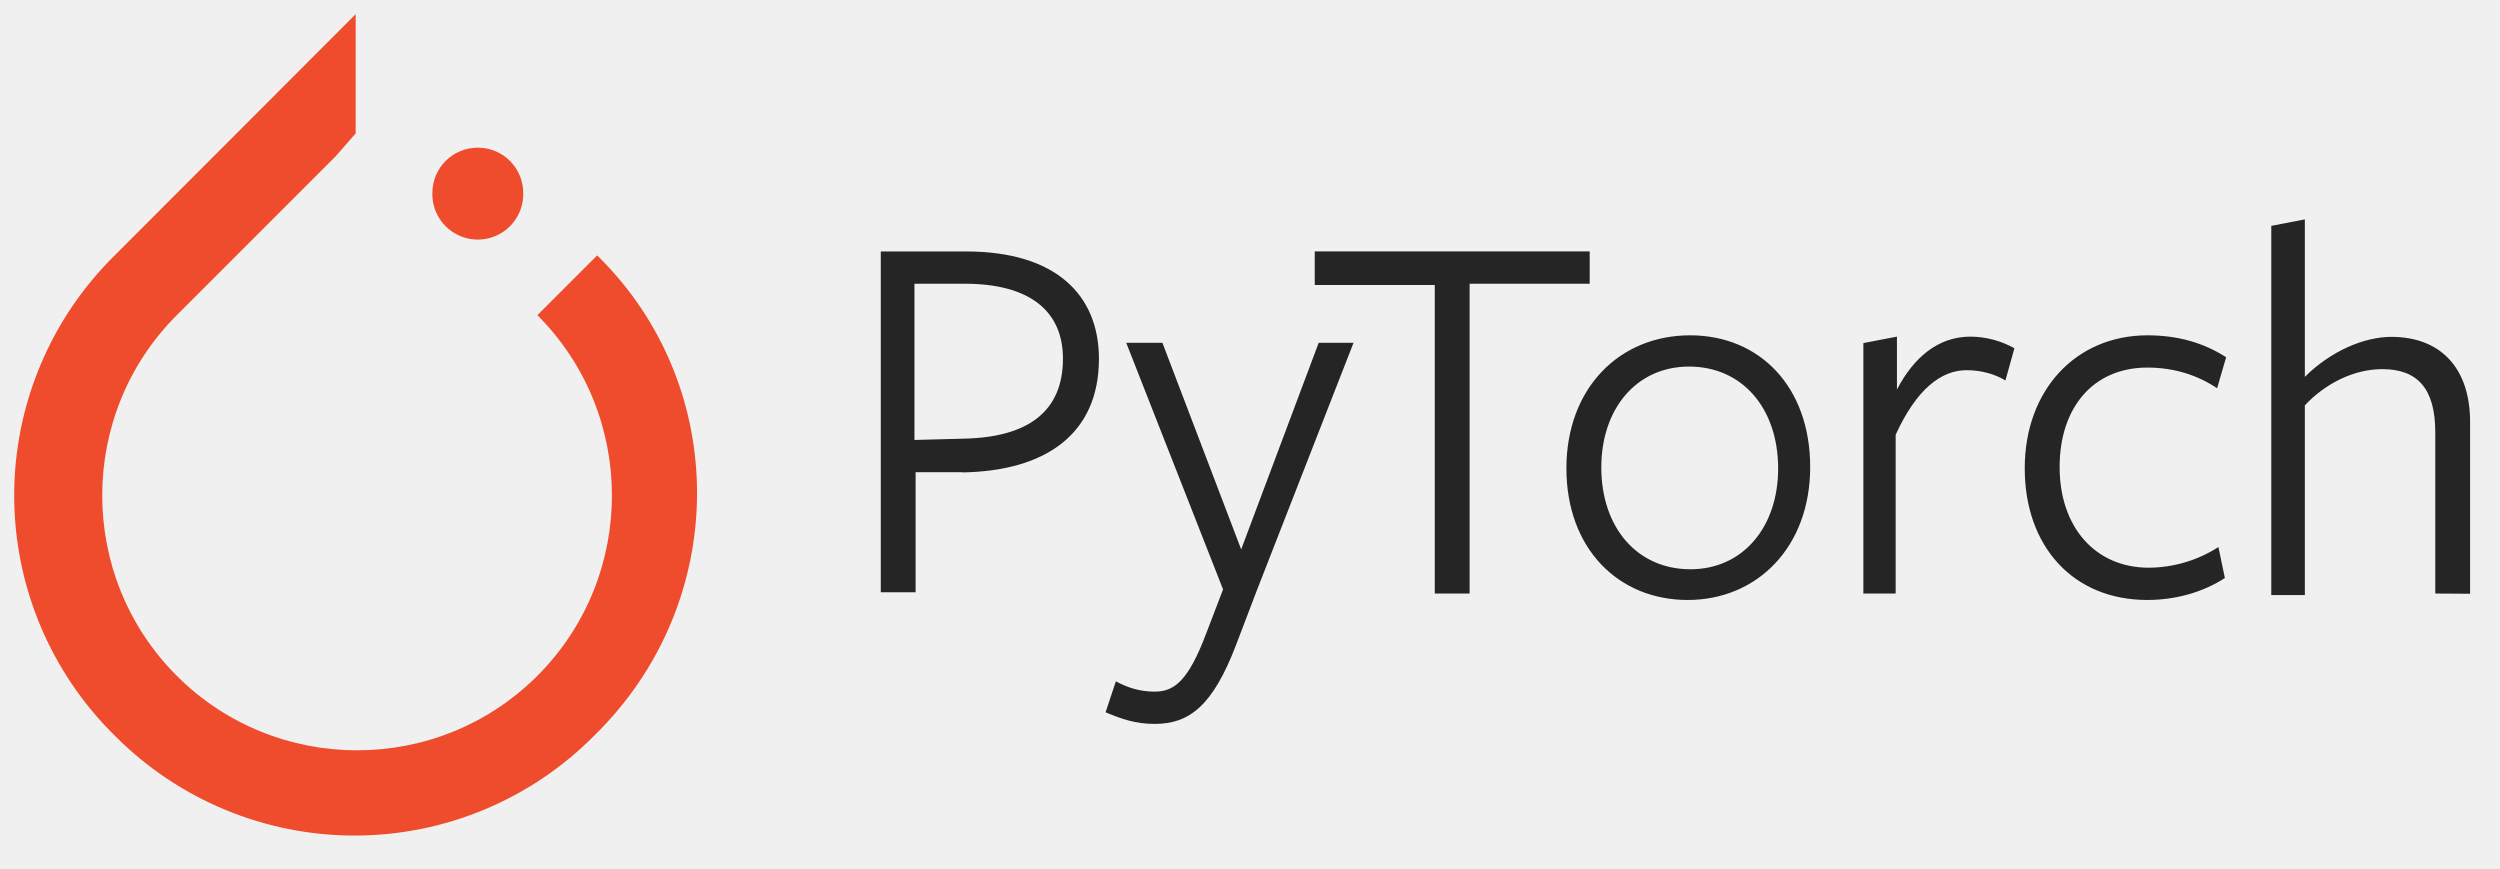
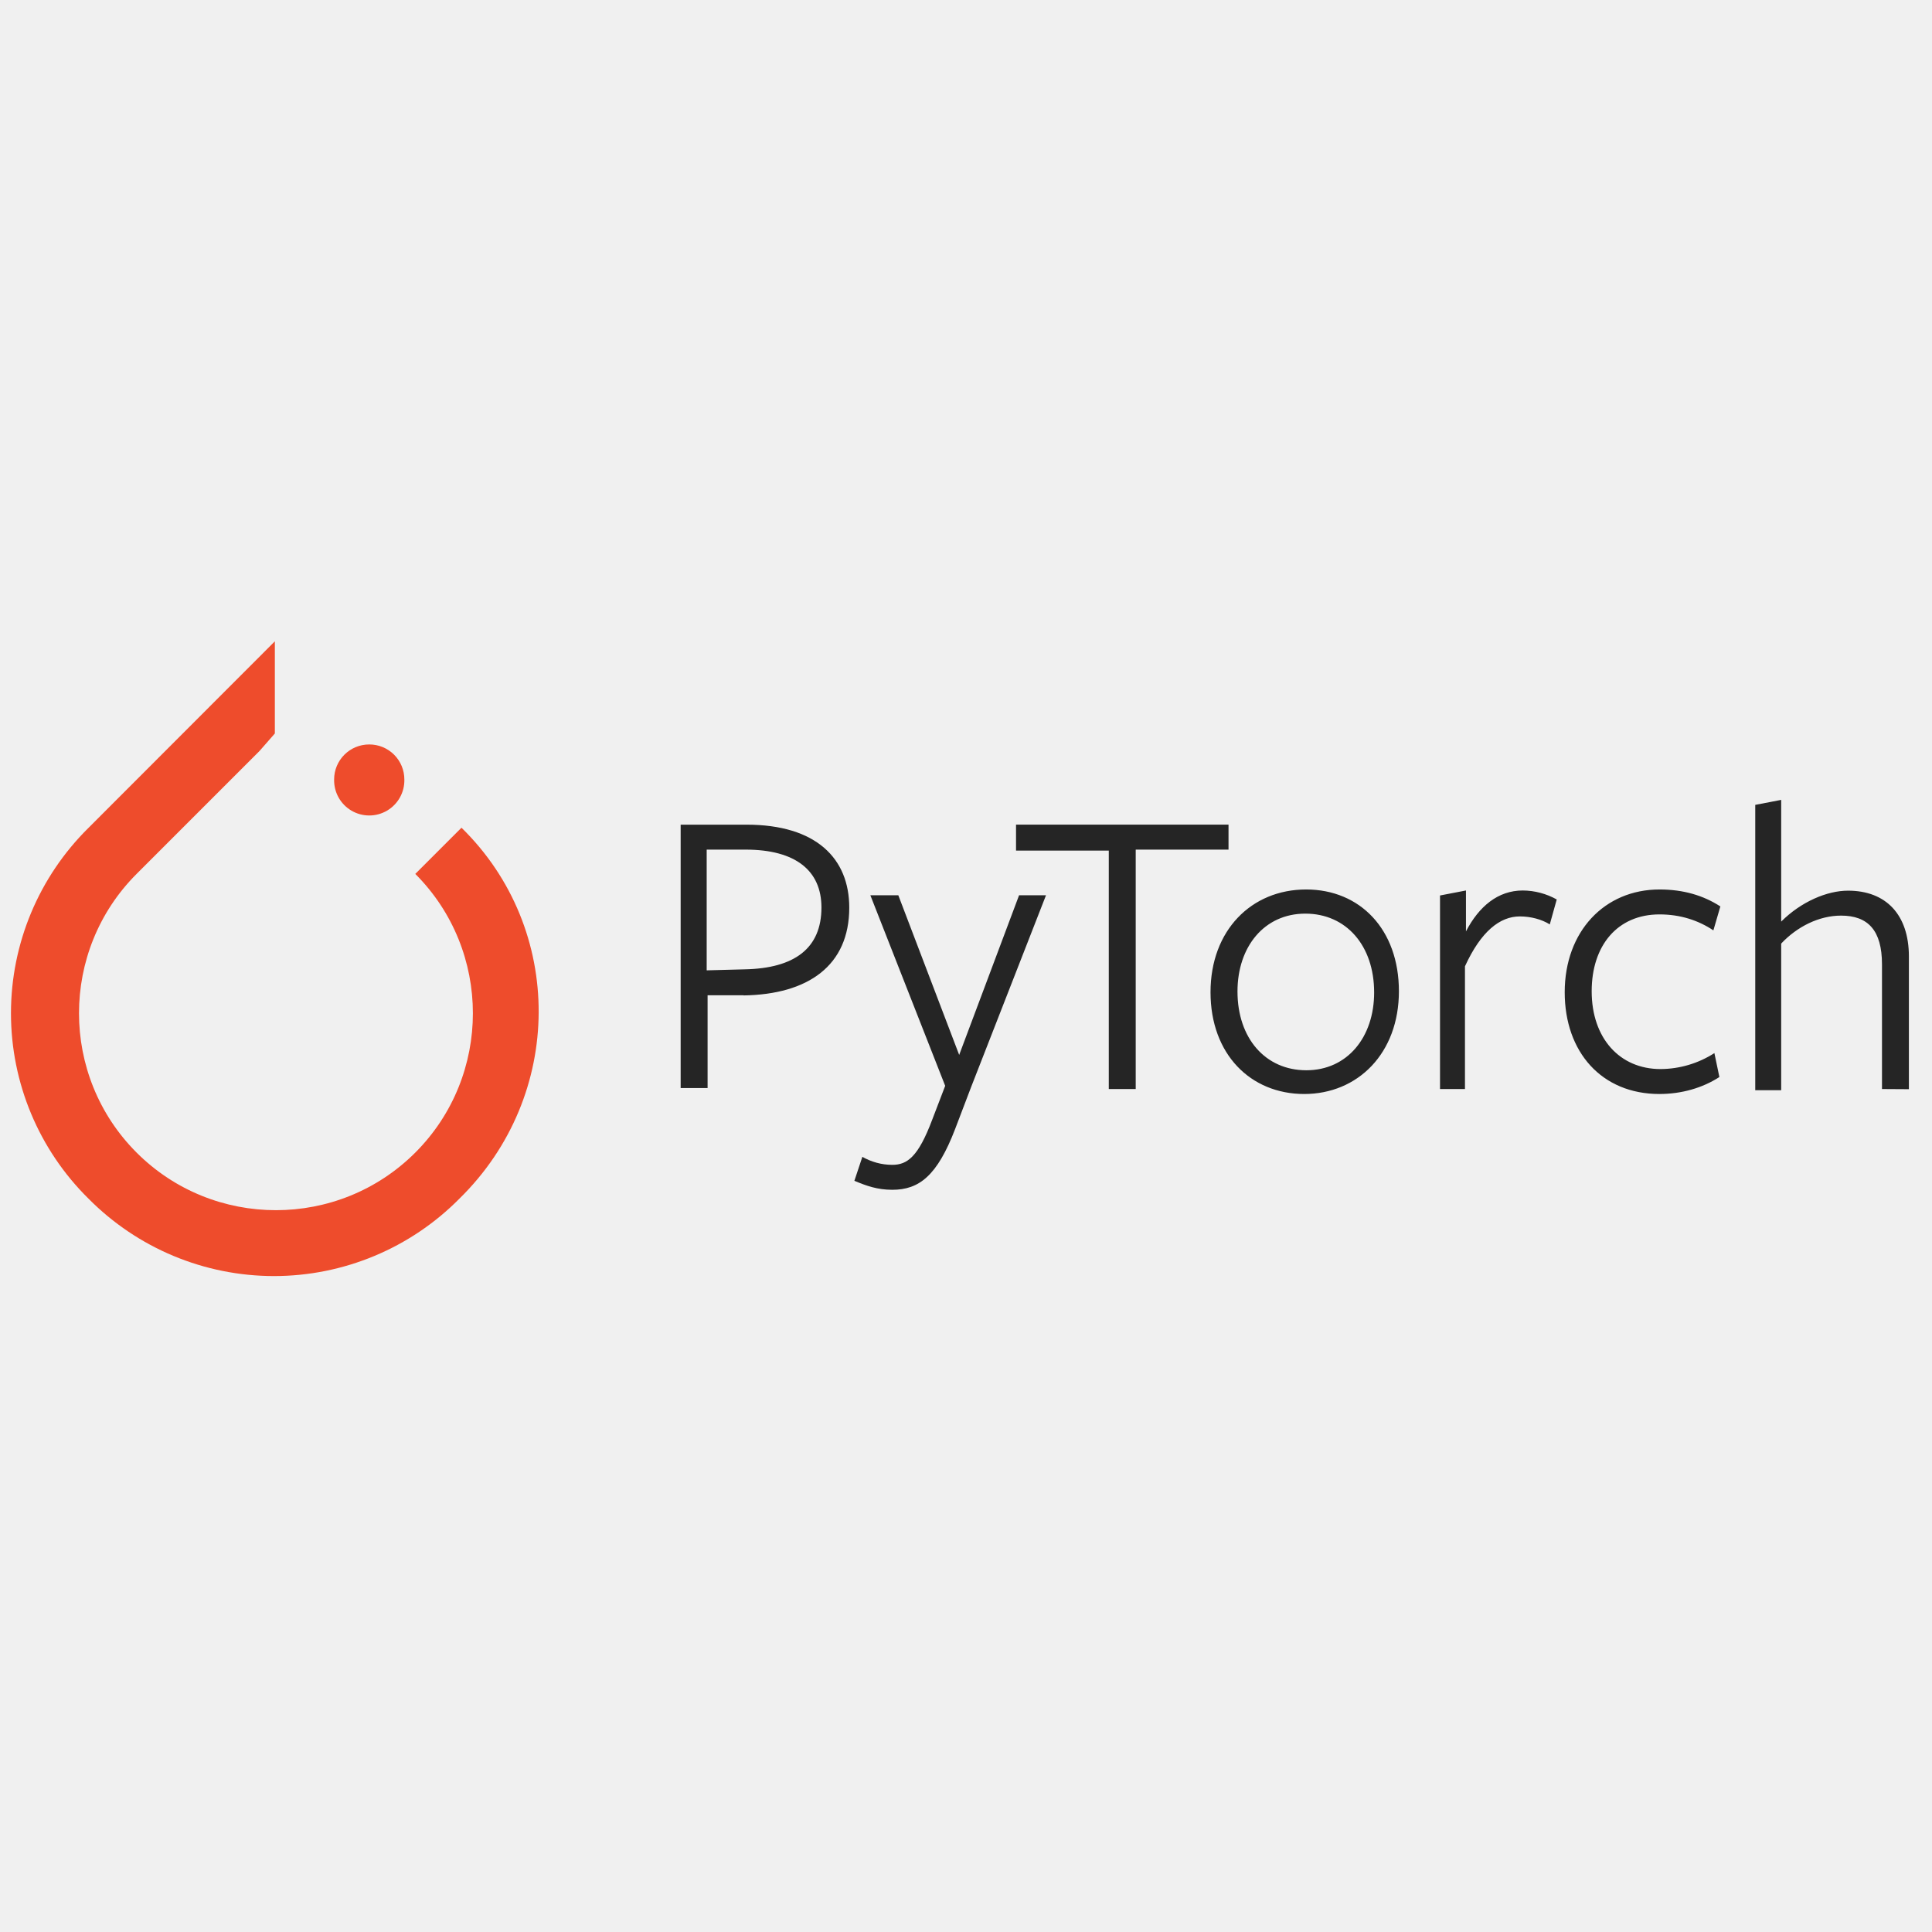
- <svg xmlns="http://www.w3.org/2000/svg" xmlns:xlink="http://www.w3.org/1999/xlink" viewBox="0 0 107.108 37.217" fill="#fff" fill-rule="evenodd" stroke="#000" stroke-linecap="round" stroke-linejoin="round">
+ <svg xmlns="http://www.w3.org/2000/svg" xmlns:xlink="http://www.w3.org/1999/xlink" width="8" height="8" viewBox="0 0 107.108 37.217" fill="#fff" fill-rule="evenodd" stroke="#000" stroke-linecap="round" stroke-linejoin="round">
  <use xlink:href="#A" x=".608" y=".608" />
  <symbol id="A" overflow="visible">
    <g stroke="none">
      <path d="M24.97 10.34l-2.555 2.555c4.258 4.258 4.258 11.193 0 15.45s-11.193 4.258-15.45 0-4.258-11.193 0-15.45l6.813-6.813.852-.973V0L4.3 10.34C1.544 13.058 0 16.76 0 20.62s1.544 7.563 4.3 10.28a14.47 14.47 0 0 0 10.28 4.29 14.46 14.46 0 0 0 10.28-4.29c5.84-5.718 5.84-14.964.122-20.56zm-7.055-2.675c0-1.078.868-1.947 1.947-1.947a1.94 1.94 0 0 1 1.947 1.947 1.947 1.947 0 1 1-3.893 0z" fill="#ee4c2c" fill-rule="nonzero" />
      <path d="M40.62 19.623h-2v5.144h-1.493V10.165h3.65c3.872 0 5.697 1.88 5.697 4.6 0 3.208-2.268 4.812-5.863 4.867zm.1-8.075H38.57v6.693l2.102-.055c2.766-.055 4.26-1.162 4.26-3.43 0-2.046-1.438-3.208-4.204-3.208zM53.23 24.71l-.885 2.323c-.996 2.6-2 3.374-3.485 3.374-.83 0-1.438-.22-2.102-.498l.442-1.327c.498.277 1.05.442 1.66.442.83 0 1.438-.442 2.212-2.5l.72-1.88-4.148-10.564h1.55l3.374 8.85 3.32-8.85h1.493zm9.125-13.108v13.22h-1.493v-13.22H55.72v-1.438H67.5v1.383h-5.144zm9.347 13.495c-2.987 0-5.2-2.212-5.2-5.642s2.268-5.697 5.3-5.697c2.987 0 5.144 2.212 5.144 5.642s-2.268 5.697-5.255 5.697zm.055-10c-2.268 0-3.76 1.825-3.76 4.314 0 2.6 1.55 4.37 3.816 4.37s3.76-1.825 3.76-4.314c0-2.6-1.55-4.37-3.816-4.37zm8.906 9.724h-1.438v-10.73l1.438-.277v2.268c.72-1.383 1.77-2.268 3.153-2.268a3.92 3.92 0 0 1 1.88.498l-.386 1.382c-.442-.277-1.05-.442-1.66-.442-1.106 0-2.157.83-3.042 2.766v6.803zm10.73.276c-3.208 0-5.255-2.323-5.255-5.642 0-3.374 2.212-5.697 5.255-5.697 1.327 0 2.434.332 3.374.94l-.387 1.327c-.83-.553-1.825-.885-2.987-.885-2.323 0-3.76 1.715-3.76 4.26 0 2.6 1.55 4.314 3.816 4.314a5.57 5.57 0 0 0 2.987-.885l.277 1.327c-.94.608-2.102.94-3.32.94zm12.334-.276v-6.914c0-1.88-.774-2.7-2.268-2.7-1.217 0-2.434.608-3.32 1.55v8.13h-1.438V9.068l1.438-.277v6.748c1.106-1.106 2.544-1.715 3.706-1.715 2.102 0 3.374 1.327 3.374 3.65v7.356z" fill="#252525" fill-rule="nonzero" />
    </g>
  </symbol>
</svg>
